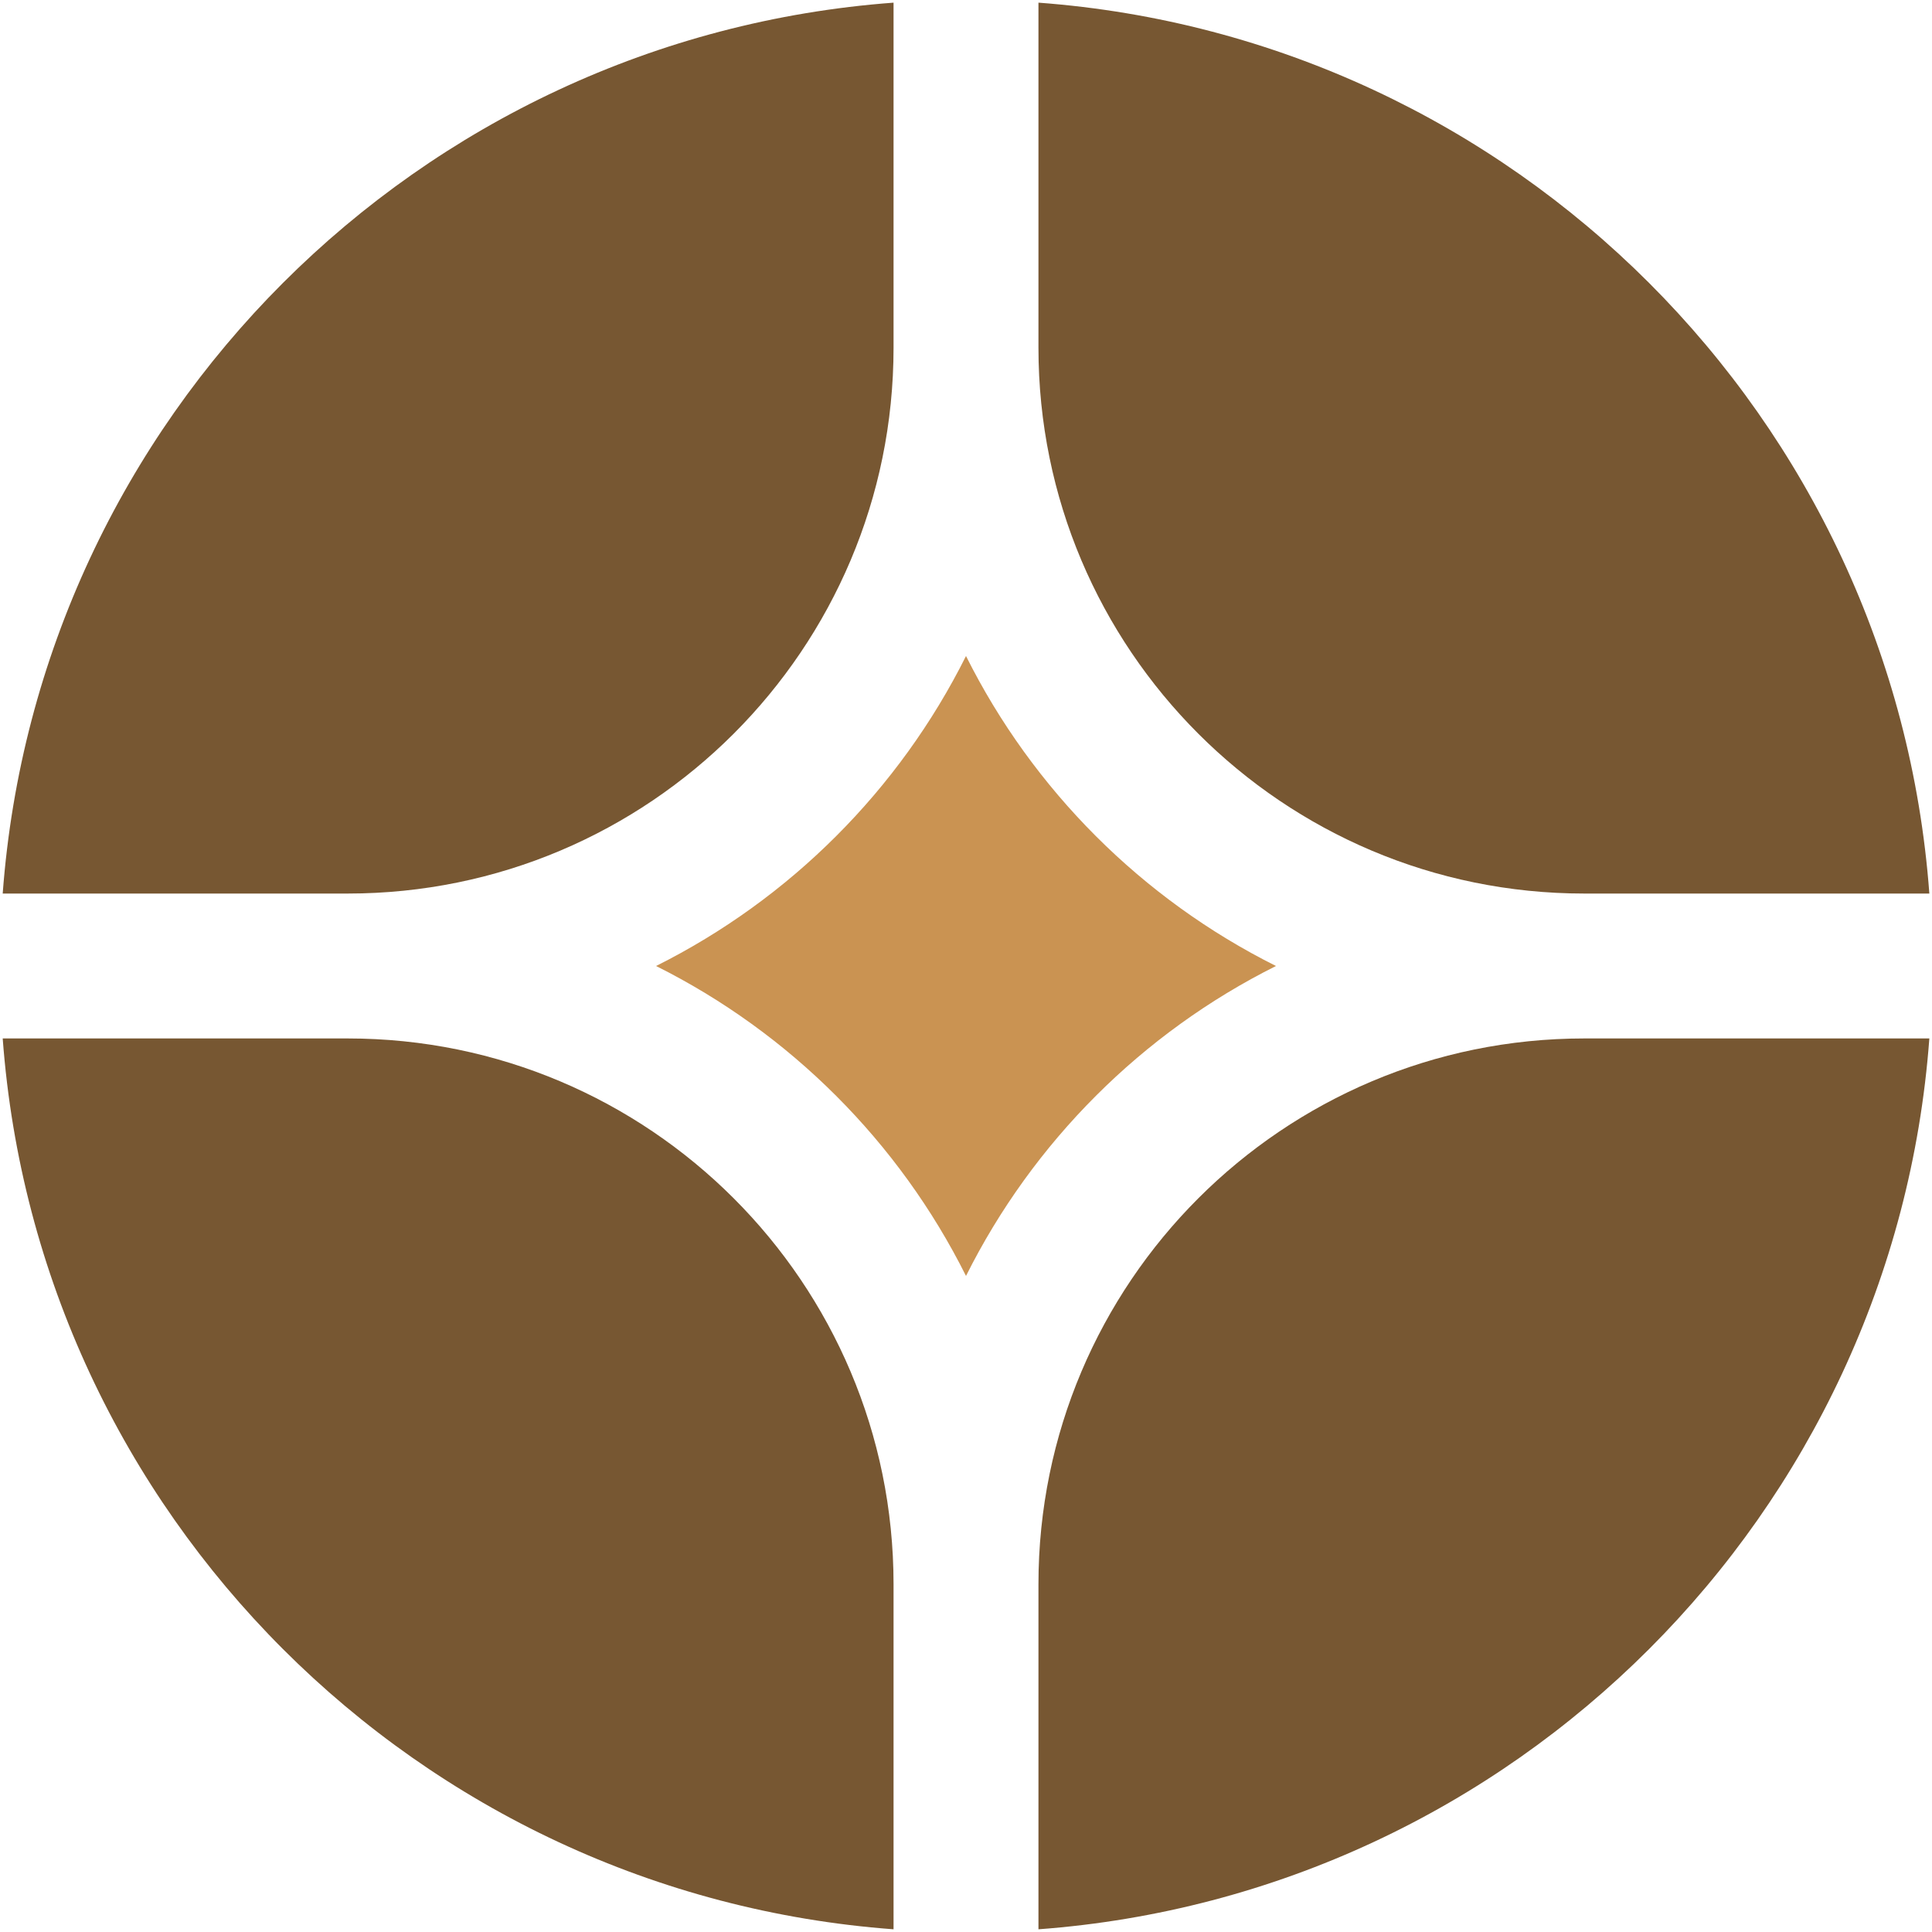
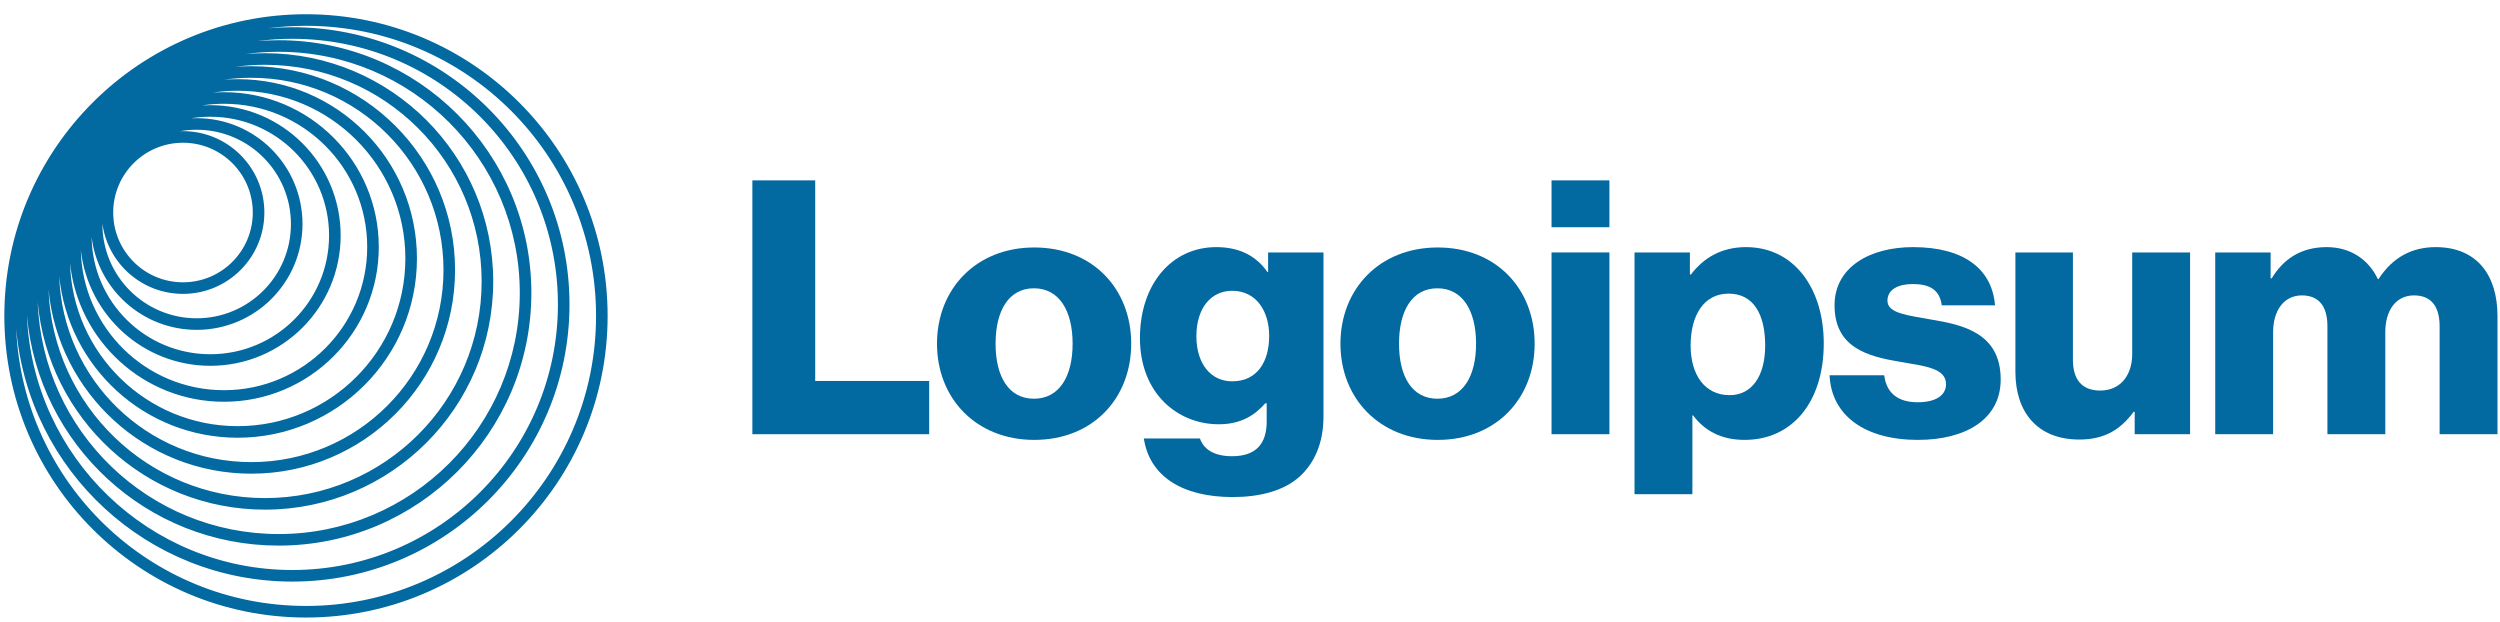
- <svg xmlns="http://www.w3.org/2000/svg" id="logo-89" width="40" height="40" viewBox="0 0 40 40" fill="none">
-   <path class="ccustom" d="M39.945 21.5H32.8C26.559 21.5 21.5 26.559 21.5 32.8V39.944C31.35 39.214 39.215 31.35 39.945 21.5Z" fill="#775732" />
-   <path class="ccustom" d="M18.5 39.944V32.8C18.5 26.559 13.441 21.5 7.2 21.5H0.056C0.786 31.35 8.65 39.214 18.5 39.944Z" fill="#775732" />
-   <path class="ccustom" d="M39.945 18.5C39.215 8.65 31.35 0.786 21.5 0.055V7.2C21.5 13.441 26.559 18.5 32.8 18.5H39.945Z" fill="#775732" />
-   <path class="ccustom" d="M18.5 0.055C8.65 0.786 0.786 8.65 0.056 18.5H7.2C13.441 18.5 18.5 13.441 18.5 7.2V0.055Z" fill="#775732" />
-   <path class="ccustom" d="M13.583 20C16.355 18.614 18.615 16.355 20 13.582C21.386 16.355 23.645 18.614 26.418 20C23.645 21.385 21.386 23.645 20 26.417C18.615 23.645 16.355 21.385 13.583 20Z" fill="#CA9352" />
+ <svg xmlns="http://www.w3.org/2000/svg" id="logo-53" width="169" height="42" viewBox="0 0 169 42" fill="none">
+   <path d="M50.86 29.353H62.812V25.753H55.108V12.193H50.86V29.353Z" class="cneutral" fill="#0369a1" />
+   <path d="M69.893 26.953C68.189 26.953 67.301 25.465 67.301 23.233C67.301 21.001 68.189 19.489 69.893 19.489C71.597 19.489 72.509 21.001 72.509 23.233C72.509 25.465 71.597 26.953 69.893 26.953ZM69.917 29.737C73.877 29.737 76.469 26.929 76.469 23.233C76.469 19.537 73.877 16.729 69.917 16.729C65.981 16.729 63.341 19.537 63.341 23.233C63.341 26.929 65.981 29.737 69.917 29.737Z" class="cneutral" fill="#0369a1" />
+   <path d="M83.324 33.601C85.148 33.601 86.756 33.193 87.836 32.233C88.82 31.345 89.468 30.001 89.468 28.153V17.065H85.724V18.385H85.676C84.956 17.353 83.852 16.705 82.22 16.705C79.172 16.705 77.06 19.249 77.06 22.849C77.06 26.617 79.628 28.681 82.388 28.681C83.876 28.681 84.812 28.081 85.532 27.265H85.628V28.489C85.628 29.977 84.932 30.841 83.276 30.841C81.98 30.841 81.332 30.289 81.116 29.641H77.324C77.708 32.209 79.94 33.601 83.324 33.601ZM83.3 25.777C81.836 25.777 80.876 24.577 80.876 22.729C80.876 20.857 81.836 19.657 83.3 19.657C84.932 19.657 85.796 21.049 85.796 22.705C85.796 24.433 85.004 25.777 83.3 25.777Z" class="cneutral" fill="#0369a1" />
+   <path d="M97.166 26.953C95.462 26.953 94.574 25.465 94.574 23.233C94.574 21.001 95.462 19.489 97.166 19.489C98.87 19.489 99.782 21.001 99.782 23.233C99.782 25.465 98.87 26.953 97.166 26.953ZM97.19 29.737C101.15 29.737 103.742 26.929 103.742 23.233C103.742 19.537 101.15 16.729 97.19 16.729C93.254 16.729 90.614 19.537 90.614 23.233C90.614 26.929 93.254 29.737 97.19 29.737Z" class="cneutral" fill="#0369a1" />
+   <path d="M104.884 29.353H108.796V17.065H104.884V29.353ZM104.884 15.361H108.796V12.193H104.884V15.361Z" class="cneutral" fill="#0369a1" />
+   <path d="M110.494 33.409H114.406V28.081H114.454C115.222 29.113 116.35 29.737 117.934 29.737C121.15 29.737 123.286 27.193 123.286 23.209C123.286 19.513 121.294 16.705 118.03 16.705C116.35 16.705 115.15 17.449 114.31 18.553H114.238V17.065H110.494V33.409ZM116.926 26.713C115.246 26.713 114.286 25.345 114.286 23.353C114.286 21.361 115.15 19.849 116.854 19.849C118.534 19.849 119.326 21.241 119.326 23.353C119.326 25.441 118.414 26.713 116.926 26.713Z" class="cneutral" fill="#0369a1" />
+   <path d="M129.655 29.737C132.871 29.737 135.247 28.345 135.247 25.657C135.247 22.513 132.703 21.961 130.543 21.601C128.983 21.313 127.591 21.193 127.591 20.329C127.591 19.561 128.335 19.201 129.295 19.201C130.375 19.201 131.119 19.537 131.263 20.641H134.863C134.671 18.217 132.799 16.705 129.319 16.705C126.415 16.705 124.015 18.049 124.015 20.641C124.015 23.521 126.295 24.097 128.431 24.457C130.063 24.745 131.551 24.865 131.551 25.969C131.551 26.761 130.807 27.193 129.631 27.193C128.335 27.193 127.519 26.593 127.375 25.369H123.679C123.799 28.081 126.055 29.737 129.655 29.737Z" class="cneutral" fill="#0369a1" />
+   <path d="M140.561 29.713C142.265 29.713 143.345 29.041 144.233 27.841H144.305V29.353H148.049V17.065H144.137V23.929C144.137 25.393 143.321 26.401 141.977 26.401C140.729 26.401 140.129 25.657 140.129 24.313V17.065H136.241V25.129C136.241 27.865 137.729 29.713 140.561 29.713Z" class="cneutral" fill="#0369a1" />
+   <path d="M149.75 29.353H153.662V22.465C153.662 21.001 154.382 19.969 155.606 19.969C156.782 19.969 157.334 20.737 157.334 22.057V29.353H161.246V22.465C161.246 21.001 161.942 19.969 163.19 19.969C164.366 19.969 164.918 20.737 164.918 22.057V29.353H168.83V21.361C168.83 18.601 167.438 16.705 164.654 16.705C163.07 16.705 161.75 17.377 160.79 18.865H160.742C160.118 17.545 158.894 16.705 157.286 16.705C155.51 16.705 154.334 17.545 153.566 18.817H153.494V17.065H149.75V29.353Z" class="cneutral" fill="#0369a1" />
+   <path fill-rule="evenodd" clip-rule="evenodd" d="M20.684 0.962C31.946 0.962 41.075 10.091 41.075 21.353C41.075 32.615 31.946 41.745 20.684 41.745C9.422 41.745 0.293 32.615 0.293 21.353C0.293 10.091 9.422 0.962 20.684 0.962ZM40.293 21.353C40.293 10.524 31.514 1.745 20.684 1.745C19.811 1.745 18.951 1.802 18.107 1.912C18.652 1.865 19.203 1.84 19.761 1.84C30.109 1.84 38.498 10.229 38.498 20.578C38.498 30.926 30.109 39.315 19.761 39.315C9.964 39.315 1.923 31.796 1.094 22.213C1.544 32.644 10.143 40.962 20.684 40.962C31.514 40.962 40.293 32.183 40.293 21.353ZM37.715 20.578C37.715 10.662 29.677 2.623 19.761 2.623C18.956 2.623 18.163 2.676 17.386 2.779C17.864 2.738 18.348 2.718 18.837 2.718C28.272 2.718 35.92 10.366 35.92 19.801C35.92 29.235 28.272 36.883 18.837 36.883C9.916 36.883 2.593 30.046 1.821 21.326C2.214 30.895 10.095 38.532 19.761 38.532C29.677 38.532 37.715 30.493 37.715 20.578ZM18.837 3.501C27.839 3.501 35.137 10.798 35.137 19.801C35.137 28.803 27.839 36.101 18.837 36.101C10.043 36.101 2.876 29.137 2.549 20.424C3.255 28.288 9.865 34.452 17.914 34.452C26.434 34.452 33.341 27.545 33.341 19.025C33.341 10.505 26.434 3.597 17.914 3.597C17.473 3.597 17.036 3.616 16.605 3.652C17.335 3.552 18.08 3.501 18.837 3.501ZM32.559 19.025C32.559 10.937 26.002 4.38 17.914 4.38C17.23 4.38 16.558 4.427 15.899 4.517C16.259 4.489 16.622 4.475 16.989 4.475C24.596 4.475 30.762 10.641 30.762 18.248C30.762 25.855 24.596 32.021 16.989 32.021C9.829 32.021 3.946 26.558 3.279 19.574C3.567 27.407 10.009 33.67 17.914 33.67C26.002 33.67 32.559 27.113 32.559 19.025ZM16.989 5.258C24.164 5.258 29.98 11.074 29.98 18.248C29.98 25.423 24.164 31.239 16.989 31.239C9.956 31.239 4.228 25.65 4.005 18.671C4.607 24.801 9.777 29.59 16.066 29.59C22.759 29.59 28.185 24.165 28.185 17.471C28.185 10.778 22.759 5.352 16.066 5.352C15.759 5.352 15.454 5.364 15.153 5.386C15.753 5.301 16.366 5.258 16.989 5.258ZM27.402 17.471C27.402 11.21 22.326 6.135 16.066 6.135C15.494 6.135 14.932 6.177 14.384 6.259C14.634 6.241 14.887 6.232 15.142 6.232C20.921 6.232 25.606 10.917 25.606 16.696C25.606 22.475 20.921 27.159 15.142 27.159C9.727 27.159 5.273 23.046 4.733 17.773C4.893 23.895 9.906 28.808 16.066 28.808C22.326 28.808 27.402 23.732 27.402 17.471ZM15.142 7.015C20.489 7.015 24.823 11.349 24.823 16.696C24.823 22.042 20.489 26.377 15.142 26.377C9.863 26.377 5.572 22.152 5.463 16.899C5.951 21.303 9.685 24.728 14.219 24.728C19.084 24.728 23.028 20.784 23.028 15.919C23.028 11.054 19.084 7.109 14.219 7.109C14.033 7.109 13.848 7.115 13.665 7.127C14.146 7.053 14.64 7.015 15.142 7.015ZM22.245 15.919C22.245 11.486 18.652 7.892 14.219 7.892C13.774 7.892 13.337 7.928 12.911 7.998C13.038 7.991 13.166 7.988 13.294 7.988C17.246 7.988 20.449 11.191 20.449 15.143C20.449 19.095 17.246 22.298 13.294 22.298C9.64 22.298 6.626 19.559 6.193 16.023C6.248 20.408 9.82 23.946 14.219 23.946C18.652 23.946 22.245 20.352 22.245 15.919ZM13.294 8.771C16.814 8.771 19.667 11.624 19.667 15.143C19.667 18.663 16.814 21.516 13.294 21.516C9.775 21.516 6.922 18.663 6.922 15.143C6.922 15.135 6.922 15.126 6.922 15.118C7.288 17.8 9.588 19.866 12.371 19.866C15.408 19.866 17.871 17.404 17.871 14.366C17.871 11.329 15.408 8.866 12.371 8.866C12.302 8.866 12.234 8.868 12.165 8.87C12.532 8.805 12.909 8.771 13.294 8.771ZM17.088 14.366C17.088 11.761 14.976 9.649 12.371 9.649C9.765 9.649 7.653 11.761 7.653 14.366C7.653 16.972 9.765 19.084 12.371 19.084C14.976 19.084 17.088 16.972 17.088 14.366Z" class="cneutral" fill="#0369a1" />
</svg>
